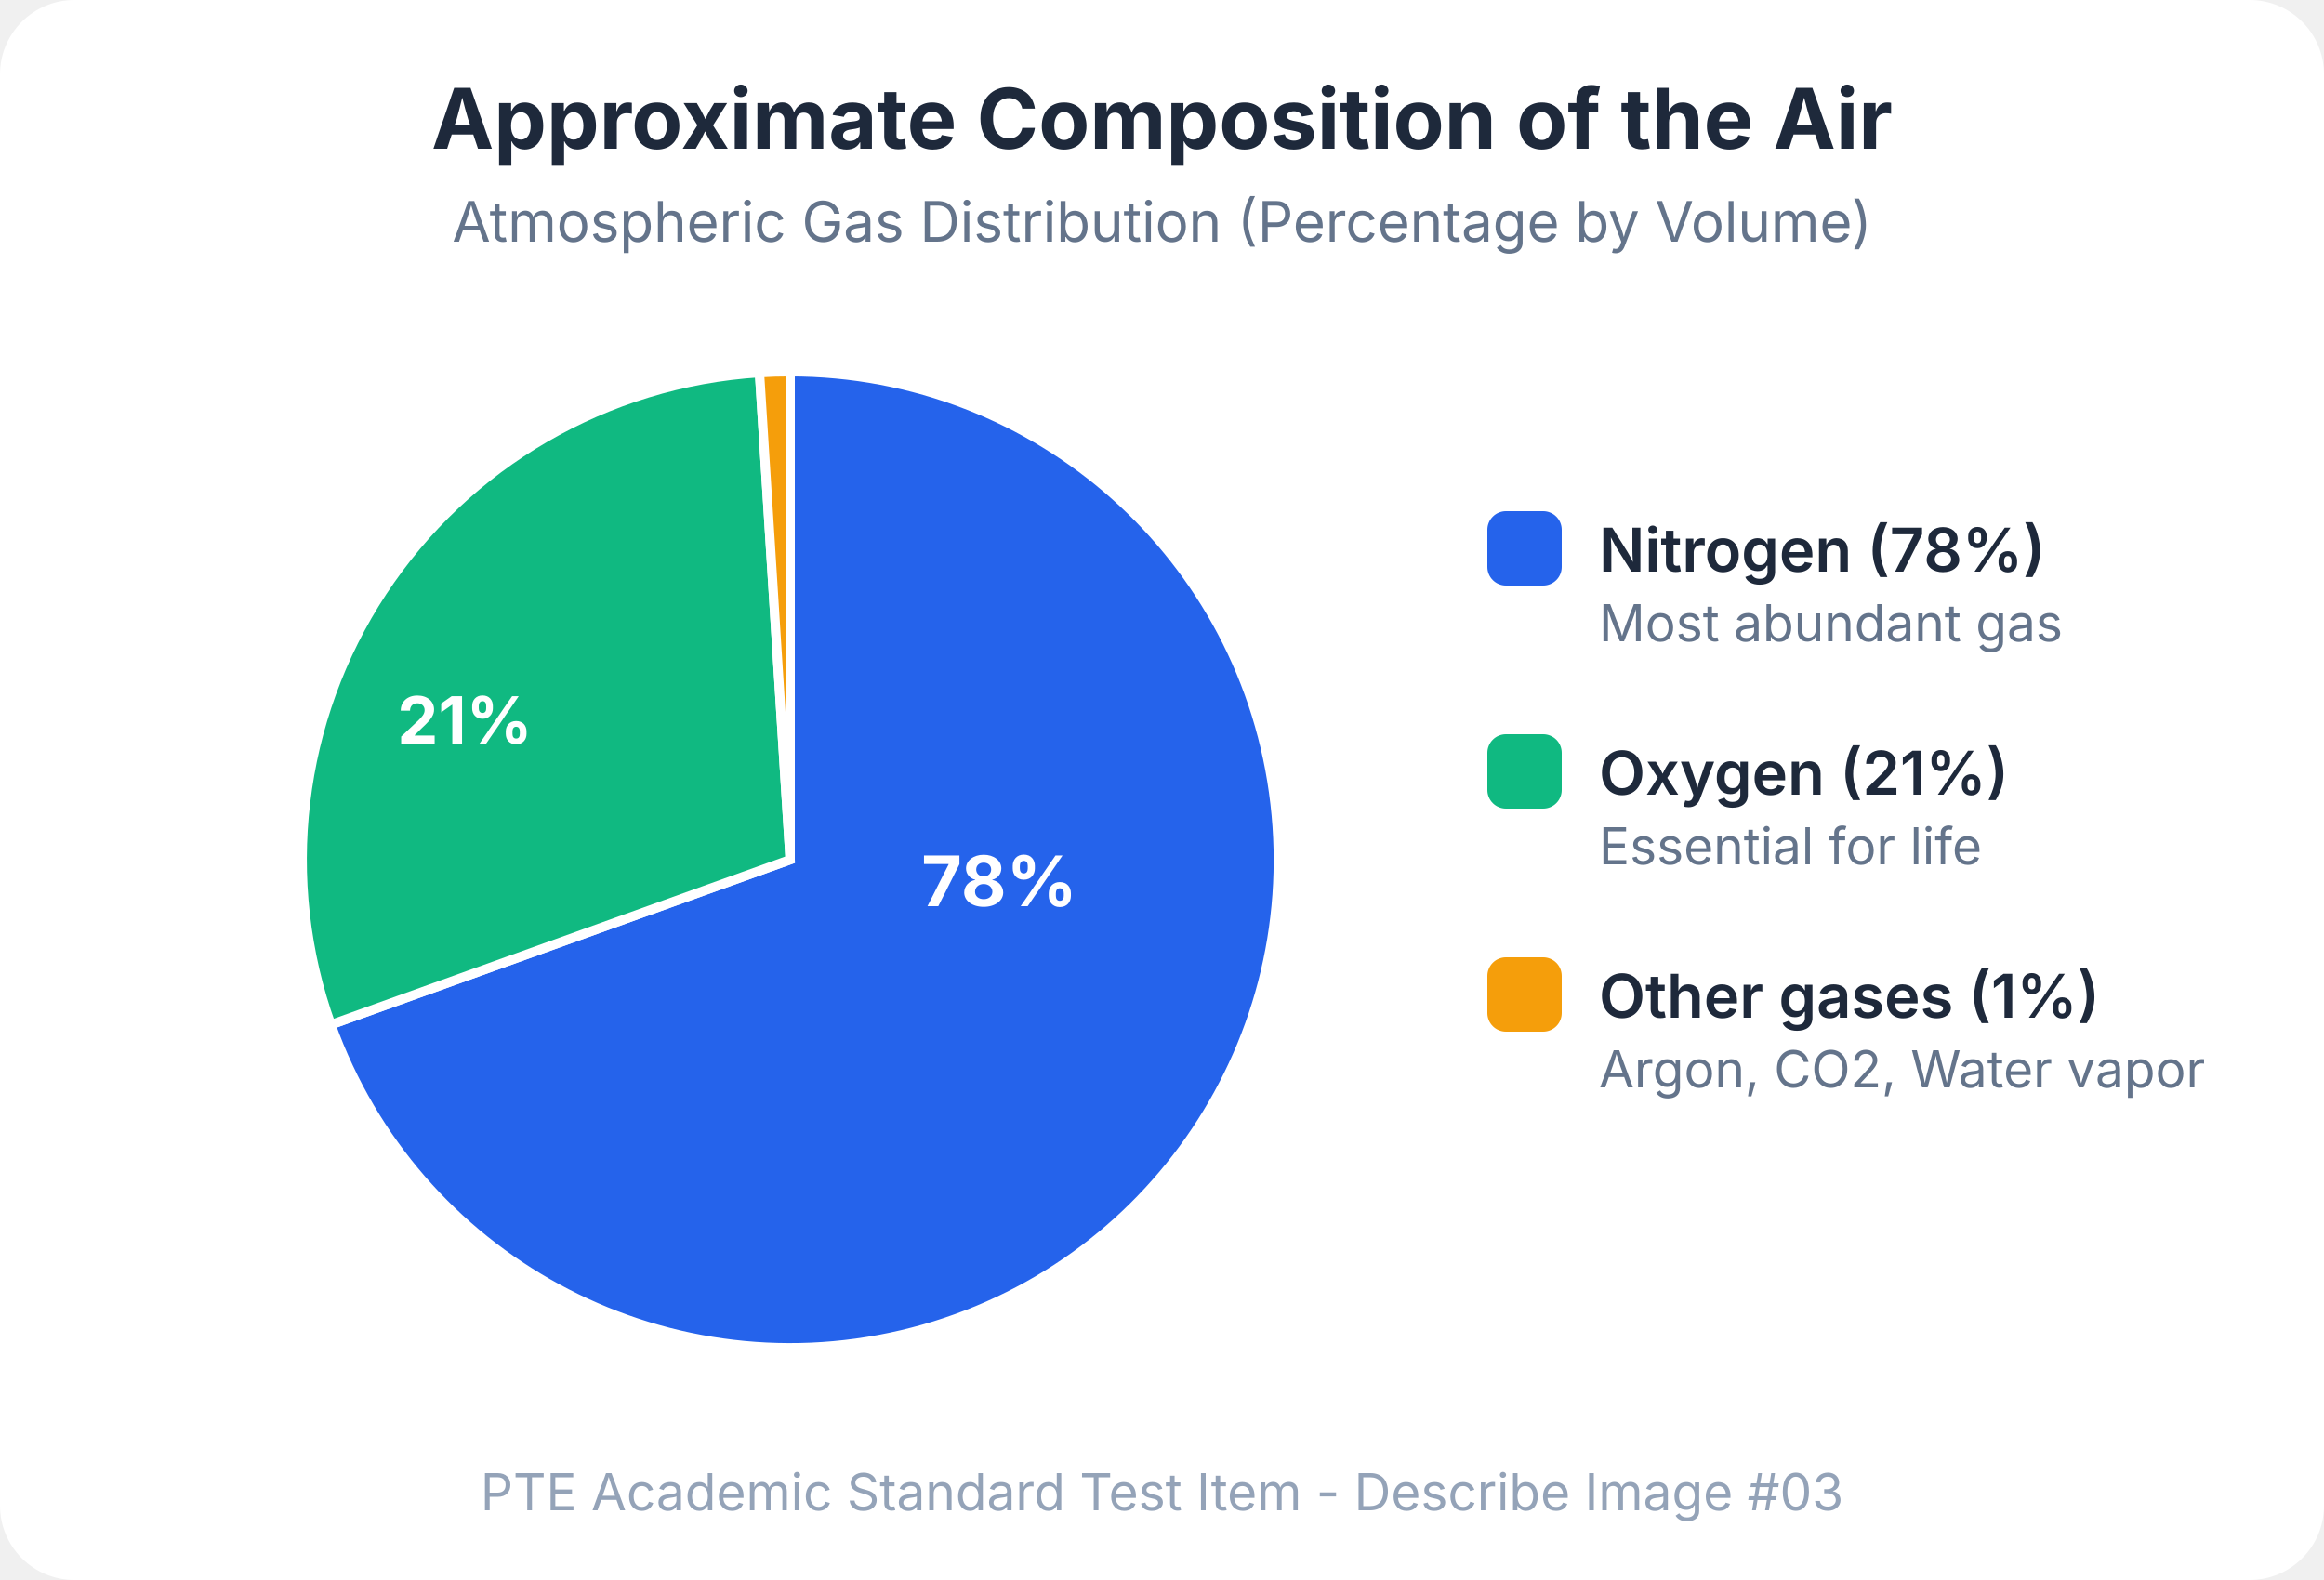
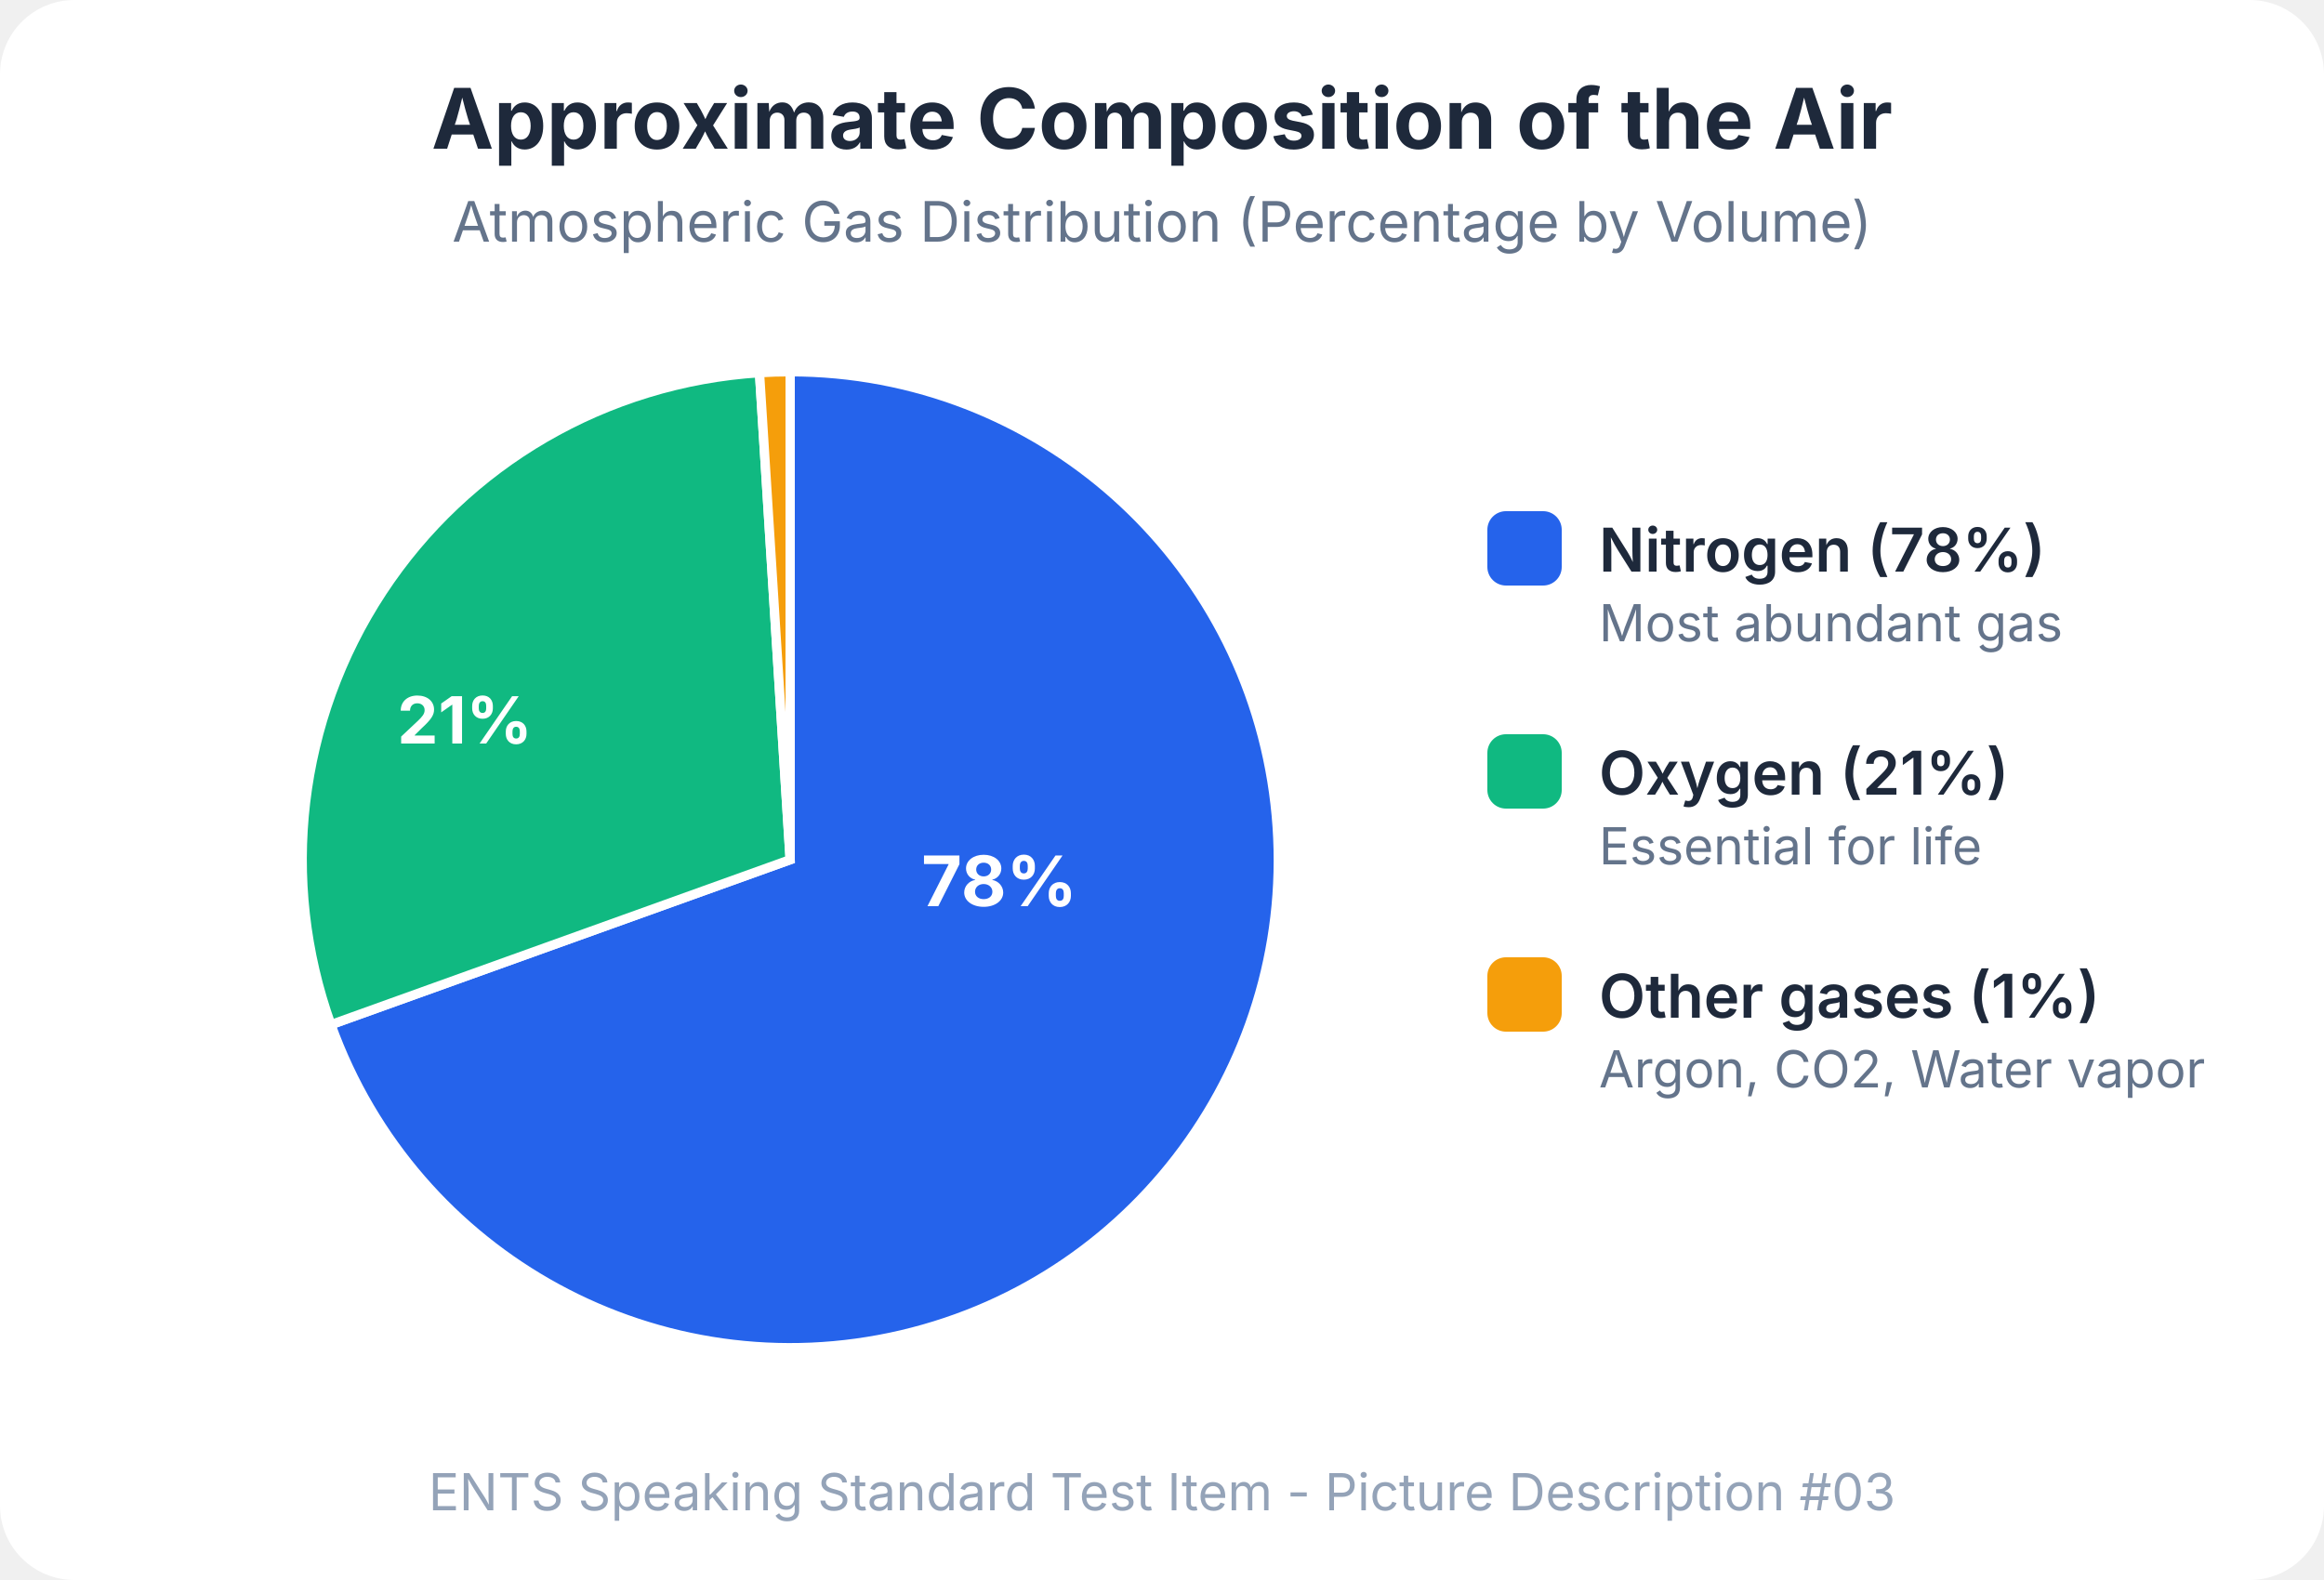
<svg xmlns="http://www.w3.org/2000/svg" viewBox="0 0 500 340" width="100%" height="100%">
  <rect width="100%" height="100%" fill="#ffffff" rx="16" />
  <text x="250" y="32" font-family="system-ui, -apple-system, sans-serif" font-size="18" font-weight="bold" fill="#1e293b" text-anchor="middle">
    Approximate Composition of the Air
  </text>
  <text x="250" y="52" font-family="system-ui, -apple-system, sans-serif" font-size="12" fill="#64748b" text-anchor="middle">
    Atmospheric Gas Distribution (Percentage by Volume)
  </text>
  <path d="M 170 185 L 170 80 A 105 105 0 1 1 71.2 220.5 Z" fill="#2563eb" stroke="#ffffff" stroke-width="2" />
  <path d="M 170 185 L 71.2 220.5 A 105 105 0 0 1 163.4 80.2 Z" fill="#10b981" stroke="#ffffff" stroke-width="2" />
  <path d="M 170 185 L 163.4 80.2 A 105 105 0 0 1 170 80 Z" fill="#f59e0b" stroke="#ffffff" stroke-width="2" />
  <text x="215" y="195" font-family="system-ui, -apple-system, sans-serif" font-size="15" font-weight="bold" fill="#ffffff" text-anchor="middle">78%</text>
  <text x="100" y="160" font-family="system-ui, -apple-system, sans-serif" font-size="14" font-weight="bold" fill="#ffffff" text-anchor="middle">21%</text>
  <g transform="translate(320, 110)">
    <rect x="0" y="0" width="16" height="16" rx="4" fill="#2563eb" />
    <text x="24" y="13" font-family="system-ui, -apple-system, sans-serif" font-size="13" font-weight="600" fill="#1e293b">Nitrogen (78%)</text>
    <text x="24" y="28" font-family="system-ui, -apple-system, sans-serif" font-size="11" fill="#64748b">Most abundant gas</text>
    <rect x="0" y="48" width="16" height="16" rx="4" fill="#10b981" />
    <text x="24" y="61" font-family="system-ui, -apple-system, sans-serif" font-size="13" font-weight="600" fill="#1e293b">Oxygen (21%)</text>
    <text x="24" y="76" font-family="system-ui, -apple-system, sans-serif" font-size="11" fill="#64748b">Essential for life</text>
    <rect x="0" y="96" width="16" height="16" rx="4" fill="#f59e0b" />
    <text x="24" y="109" font-family="system-ui, -apple-system, sans-serif" font-size="13" font-weight="600" fill="#1e293b">Other gases (1%)</text>
    <text x="24" y="124" font-family="system-ui, -apple-system, sans-serif" font-size="11" fill="#64748b">Argon, CO2, Water vapor</text>
  </g>
  <text x="250" y="325" font-family="system-ui, -apple-system, sans-serif" font-size="11" fill="#94a3b8" text-anchor="middle">
-     PTE Academic Standard Test Item - Describe Image #03
+     ENTS Speaking Standard Test Item - Picture Description #03
  </text>
</svg>
